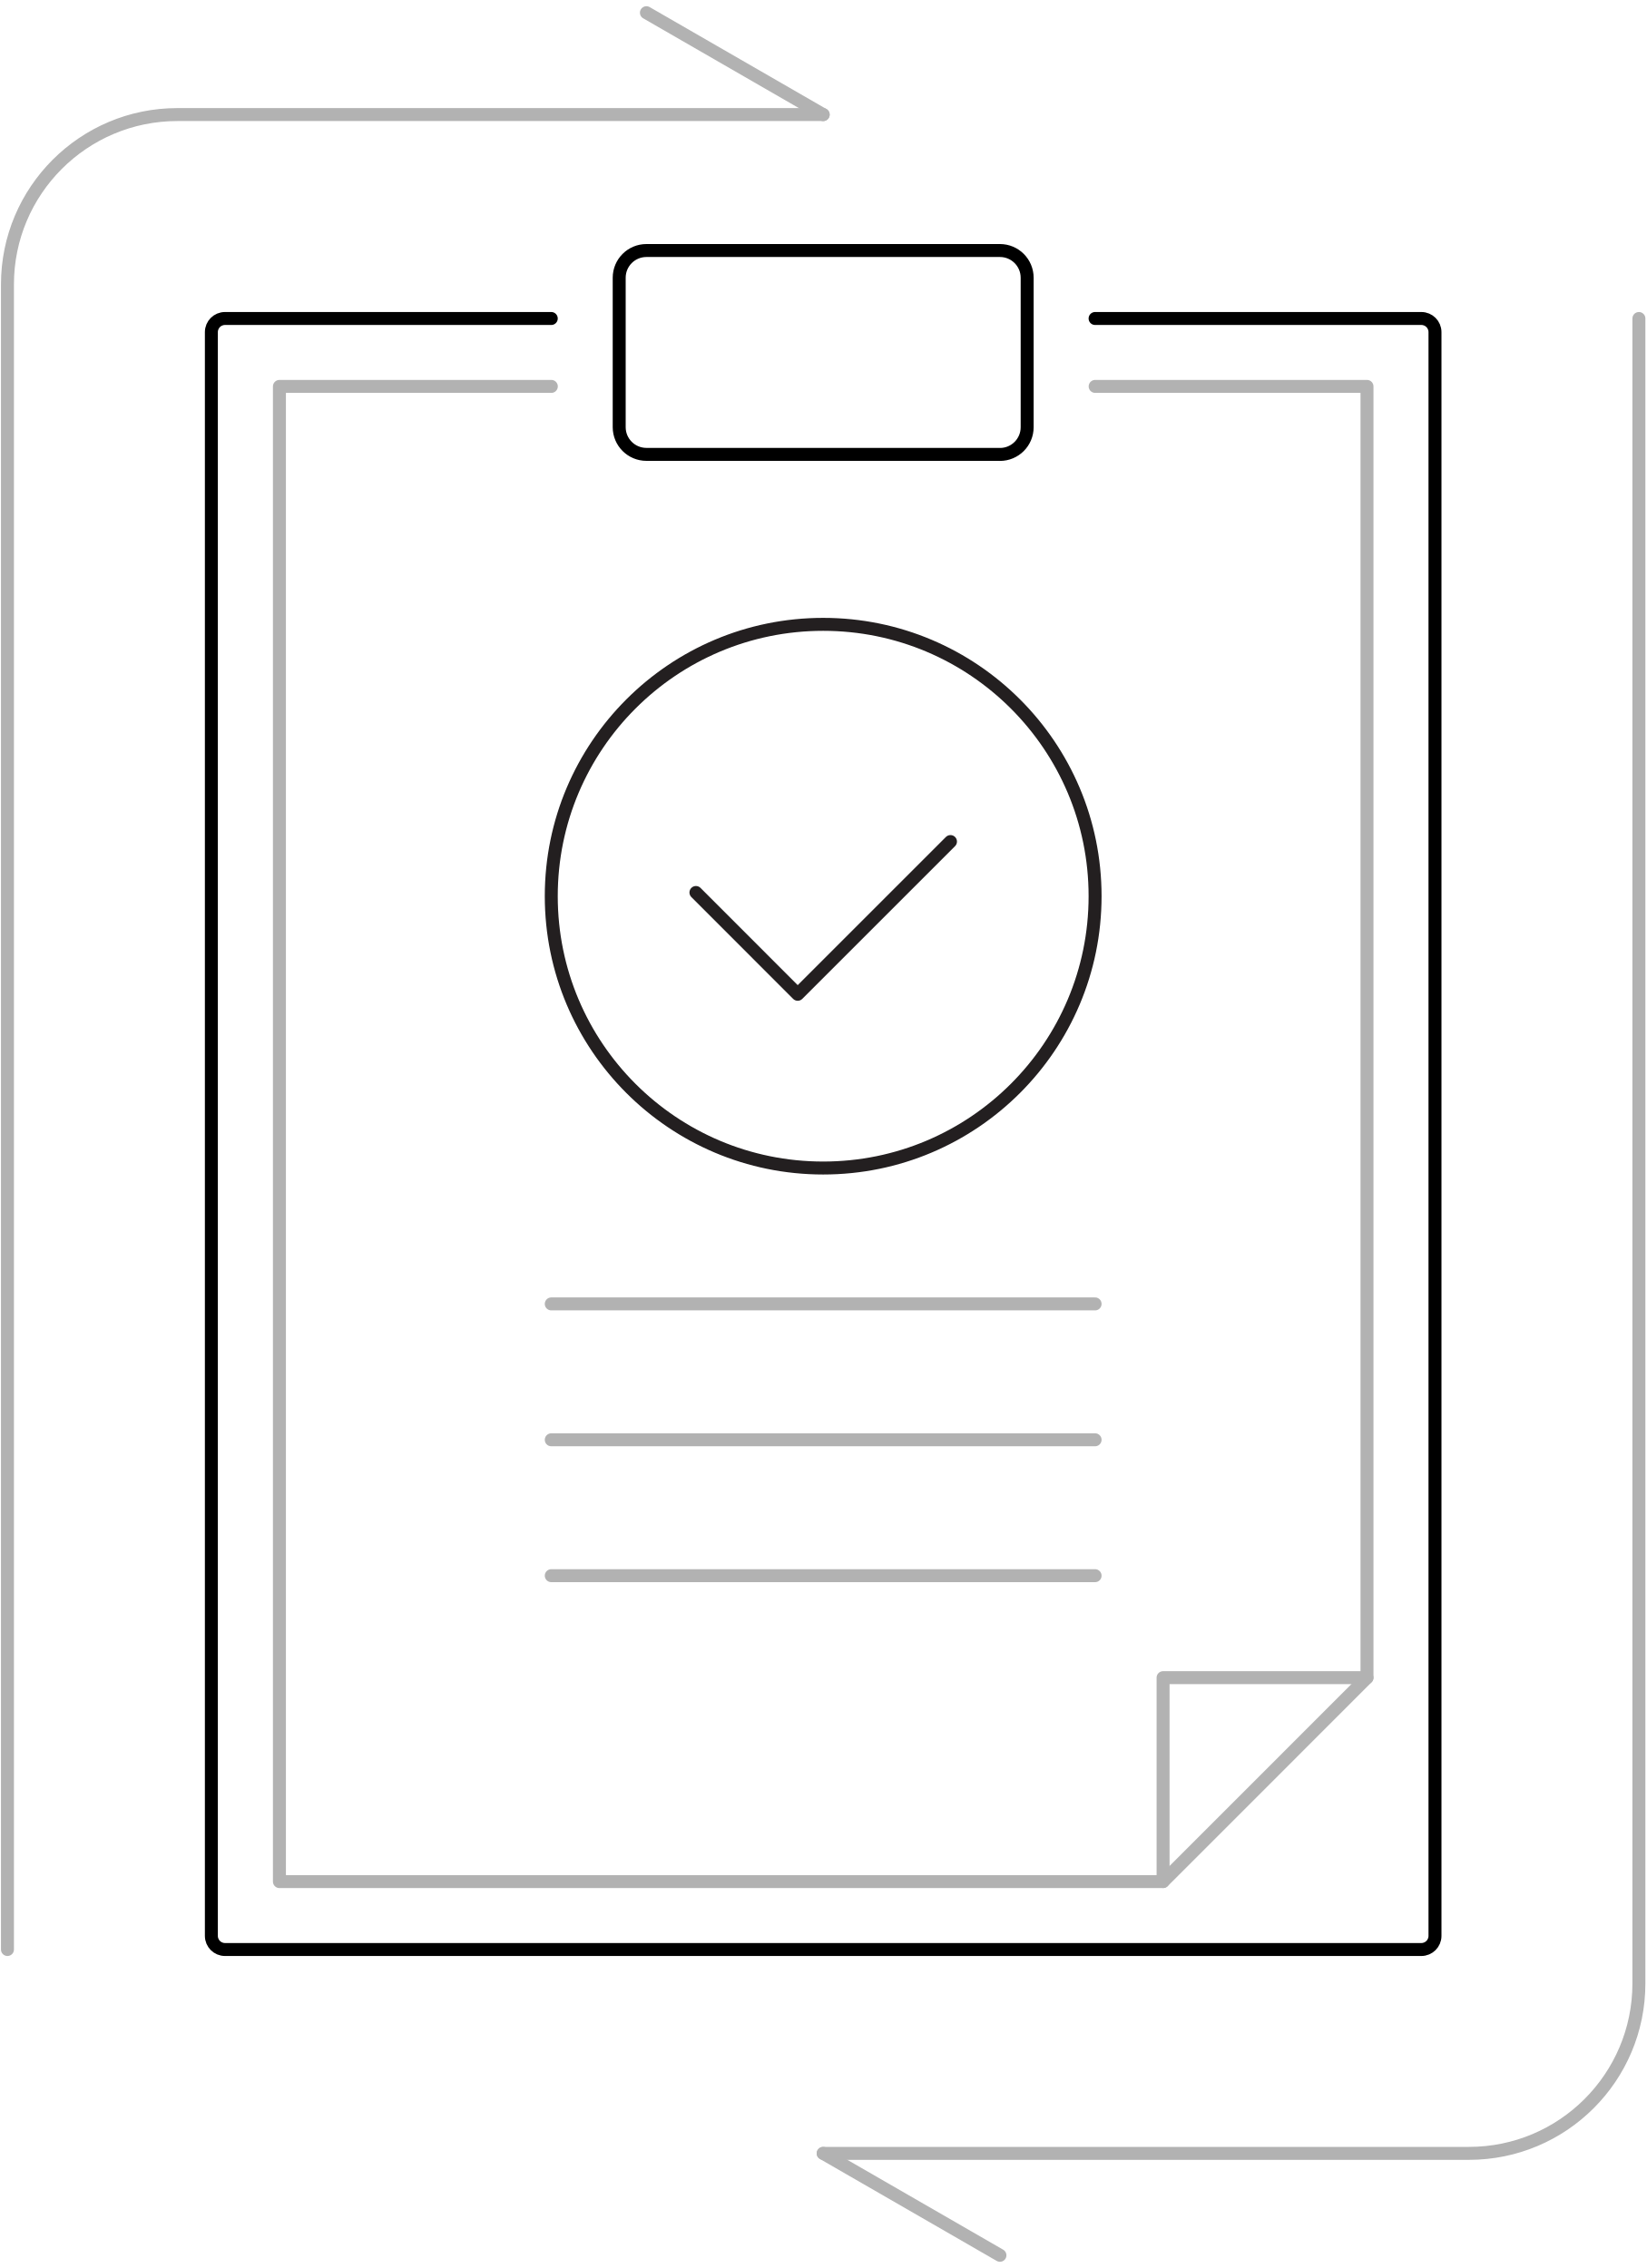
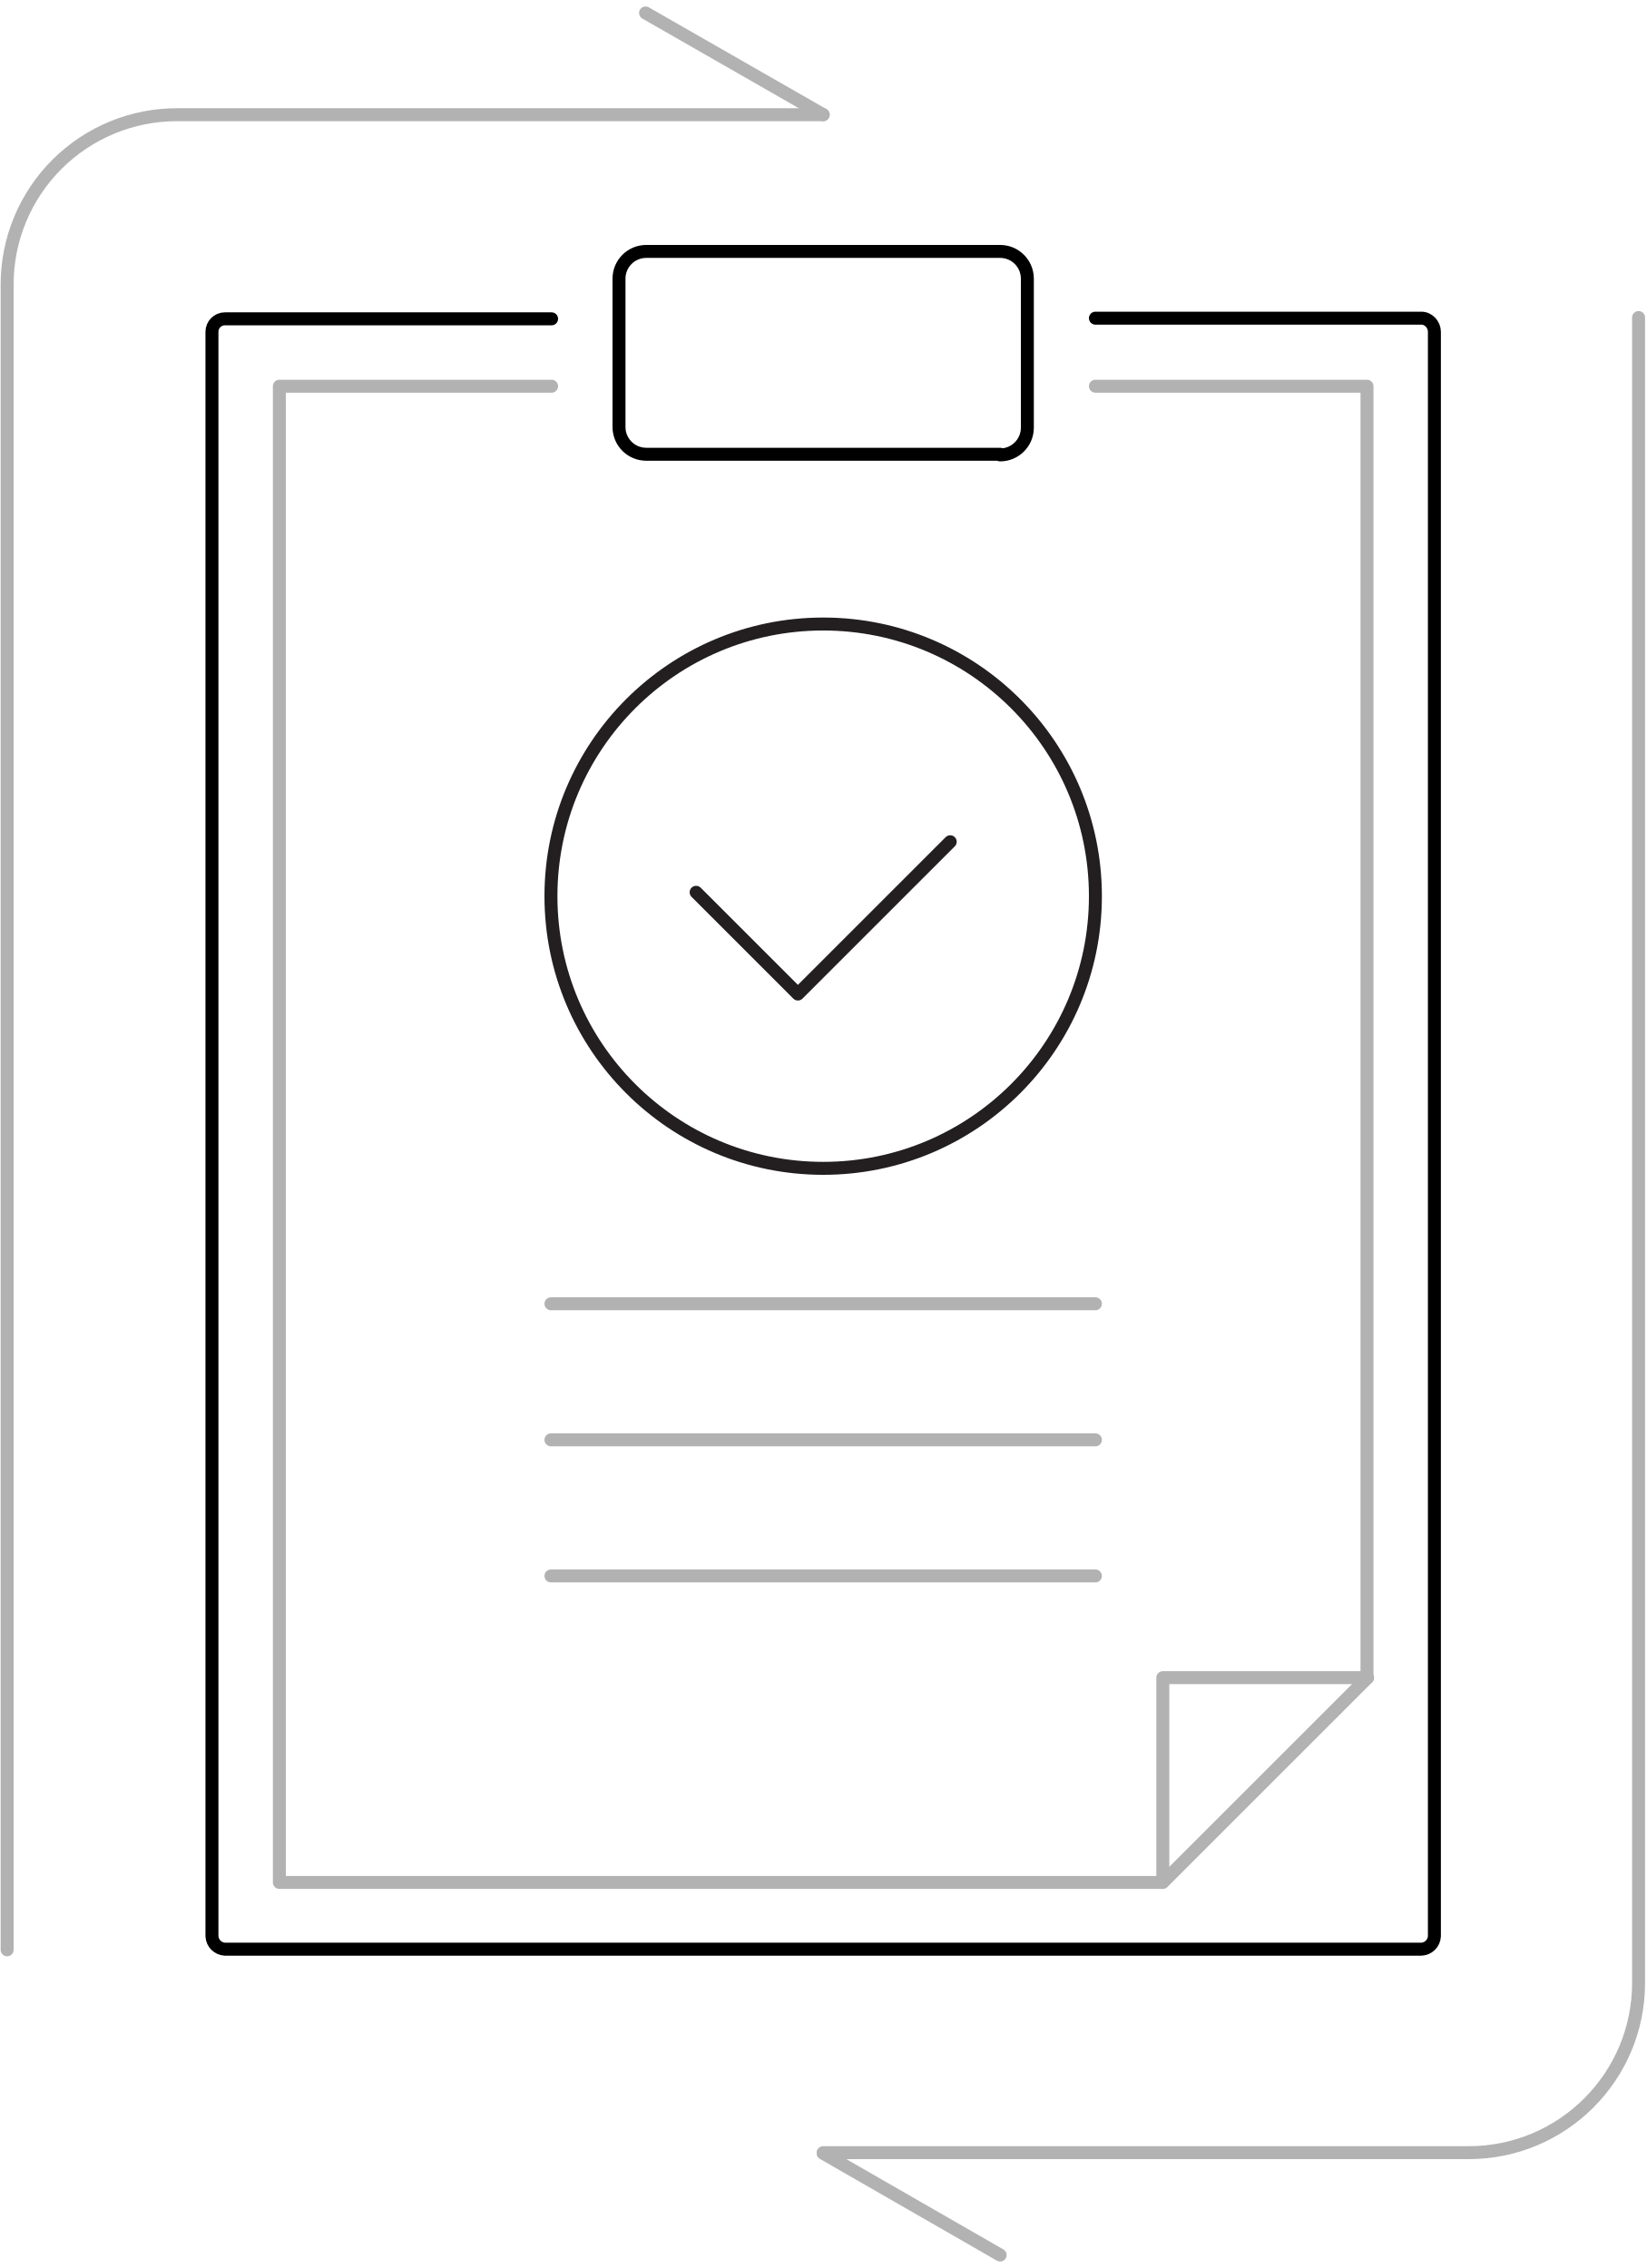
<svg xmlns="http://www.w3.org/2000/svg" width="254" height="350" fill="none">
  <g stroke-width="2" stroke-linecap="round" stroke-linejoin="round">
-     <path d="M168.95 49.15h50.34c1.16 0 2.1.94 2.1 2.1v247.5a2.1 2.1 0 01-2.1 2.1H34.71a2.1 2.1 0 01-2.1-2.1V51.25c0-1.16.94-2.1 2.1-2.1h50.34" stroke="#000" />
-     <path d="M1.15 300.85V43.9a26.22 26.22 0 0126.22-26.22H127M252.85 49.15v256.94a26.22 26.22 0 01-26.22 26.22H127" stroke="#B2B2B2" />
-     <path d="M168.96 59.63h41.94V258.9l-15.73 15.74-15.73 15.73H43.11V59.63h41.95" stroke="#B2B2B2" />
-     <path clip-rule="evenodd" d="M154.27 70.12H99.73a4.2 4.2 0 01-4.2-4.19V42.86a4.2 4.2 0 014.2-4.2h54.54a4.2 4.2 0 014.2 4.2v23.07a4.2 4.2 0 01-4.2 4.2z" stroke="#000" />
-     <path d="M179.44 290.36V258.9h31.46" stroke="#B2B2B2" />
-     <path clip-rule="evenodd" d="M168.95 138.3a41.95 41.95 0 10-83.9 0 41.95 41.95 0 0083.9 0z" stroke="#231F20" />
-     <path d="M146.64 129.87l-23.57 23.57-15.7-15.71" stroke="#231F20" />
-     <path d="M85.05 201.22h83.9M85.05 222.19h83.9M85.05 243.16h83.9M99.73 1.96L127 17.69M127 332.31l27.27 15.73" stroke="#B2B2B2" />
+     <path d="M169 49.1h50.3c1.1 0 2 1 2 2.1v247.6a2.1 2.1 0 01-2 2H34.7a2.1 2.1 0 01-2-2V51.2c0-1.1.9-2 2-2h50.4" stroke="#000" />
+     <path d="M1.1 300.9v-257a26.2 26.2 0 0126.3-26.2H127M252.8 49v257a26.2 26.2 0 01-26.2 26.2H127" stroke="#B2B2B2" />
+     <path d="M169 59.6h41.9V259l-15.7 15.7-15.8 15.8H43.1V59.6h42" stroke="#B2B2B2" />
+     <path clip-rule="evenodd" d="M154.3 70.1H99.7a4.2 4.2 0 01-4.2-4.2V43a4.2 4.2 0 014.2-4.2h54.6a4.2 4.2 0 014.2 4.2v23a4.2 4.2 0 01-4.2 4.2z" stroke="#000" />
+     <path d="M179.4 290.4v-31.5H211" stroke="#B2B2B2" />
+     <path clip-rule="evenodd" d="M169 138.3a42 42 0 10-84 0 42 42 0 0084 0z" stroke="#231F20" />
+     <path d="M146.6 129.9l-23.5 23.5-15.7-15.7" stroke="#231F20" />
+     <path d="M85 201.2h84m-84 21h84m-84 21h84M99.6 2L127 17.7m0 314.6l27.3 15.7" stroke="#B2B2B2" />
  </g>
</svg>
